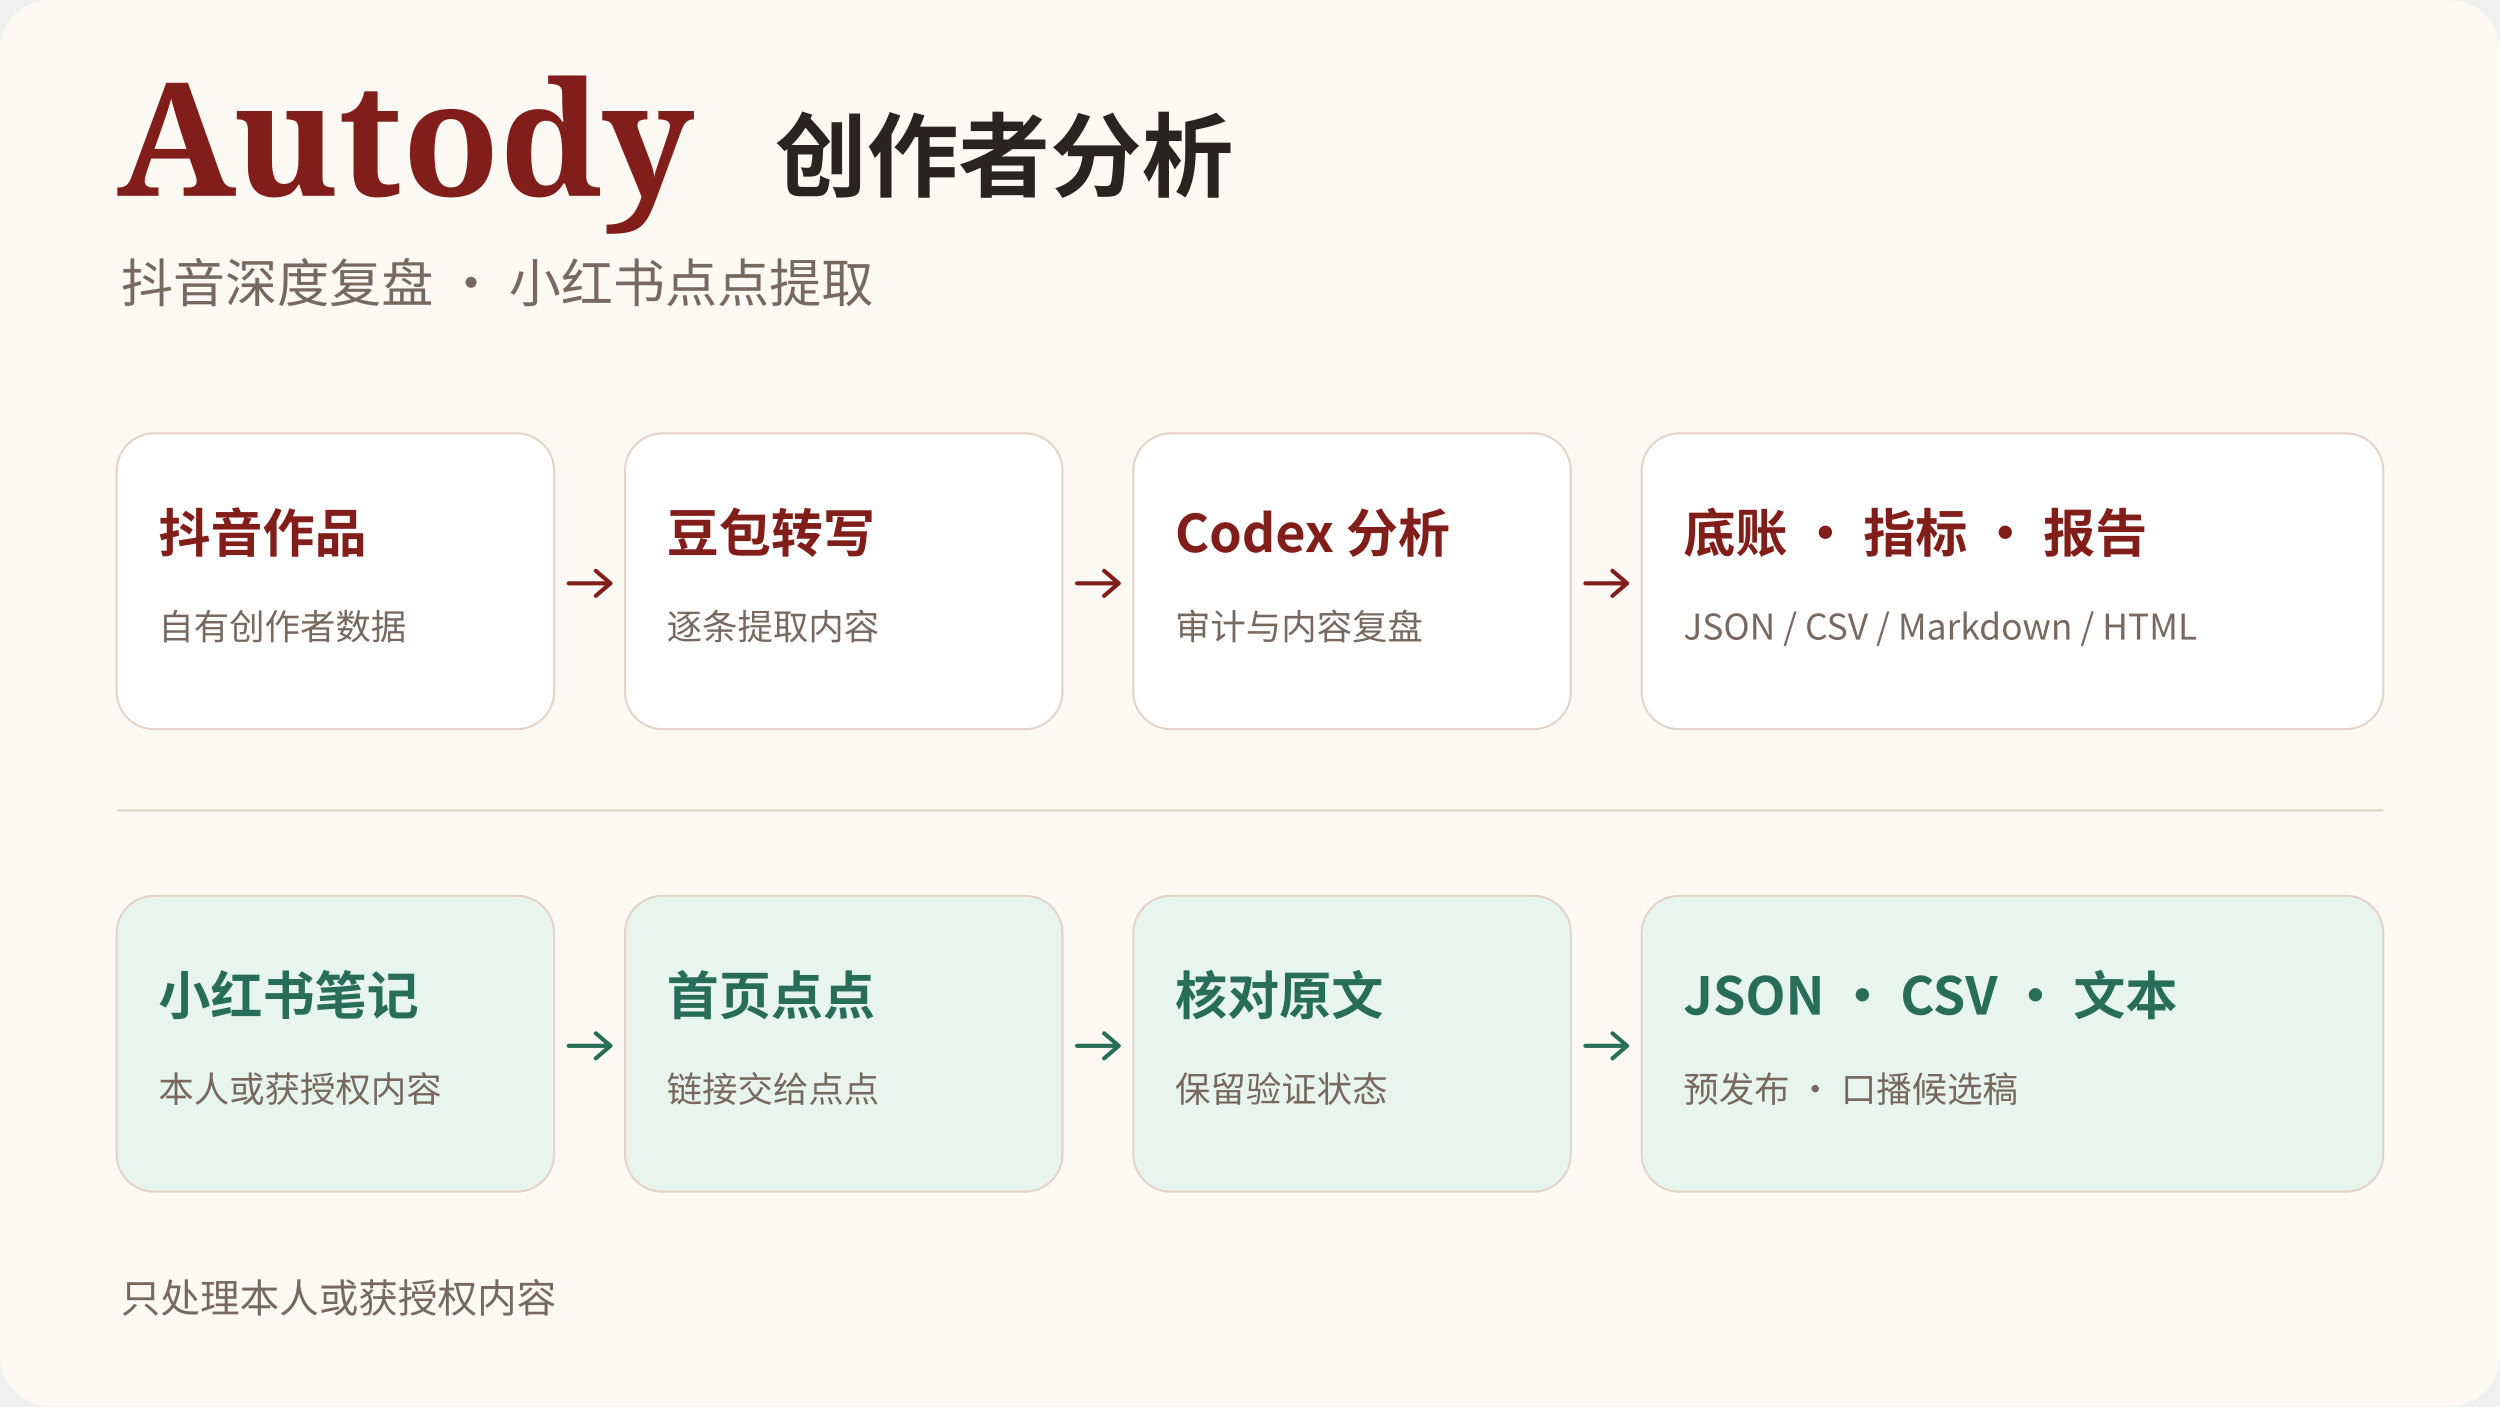
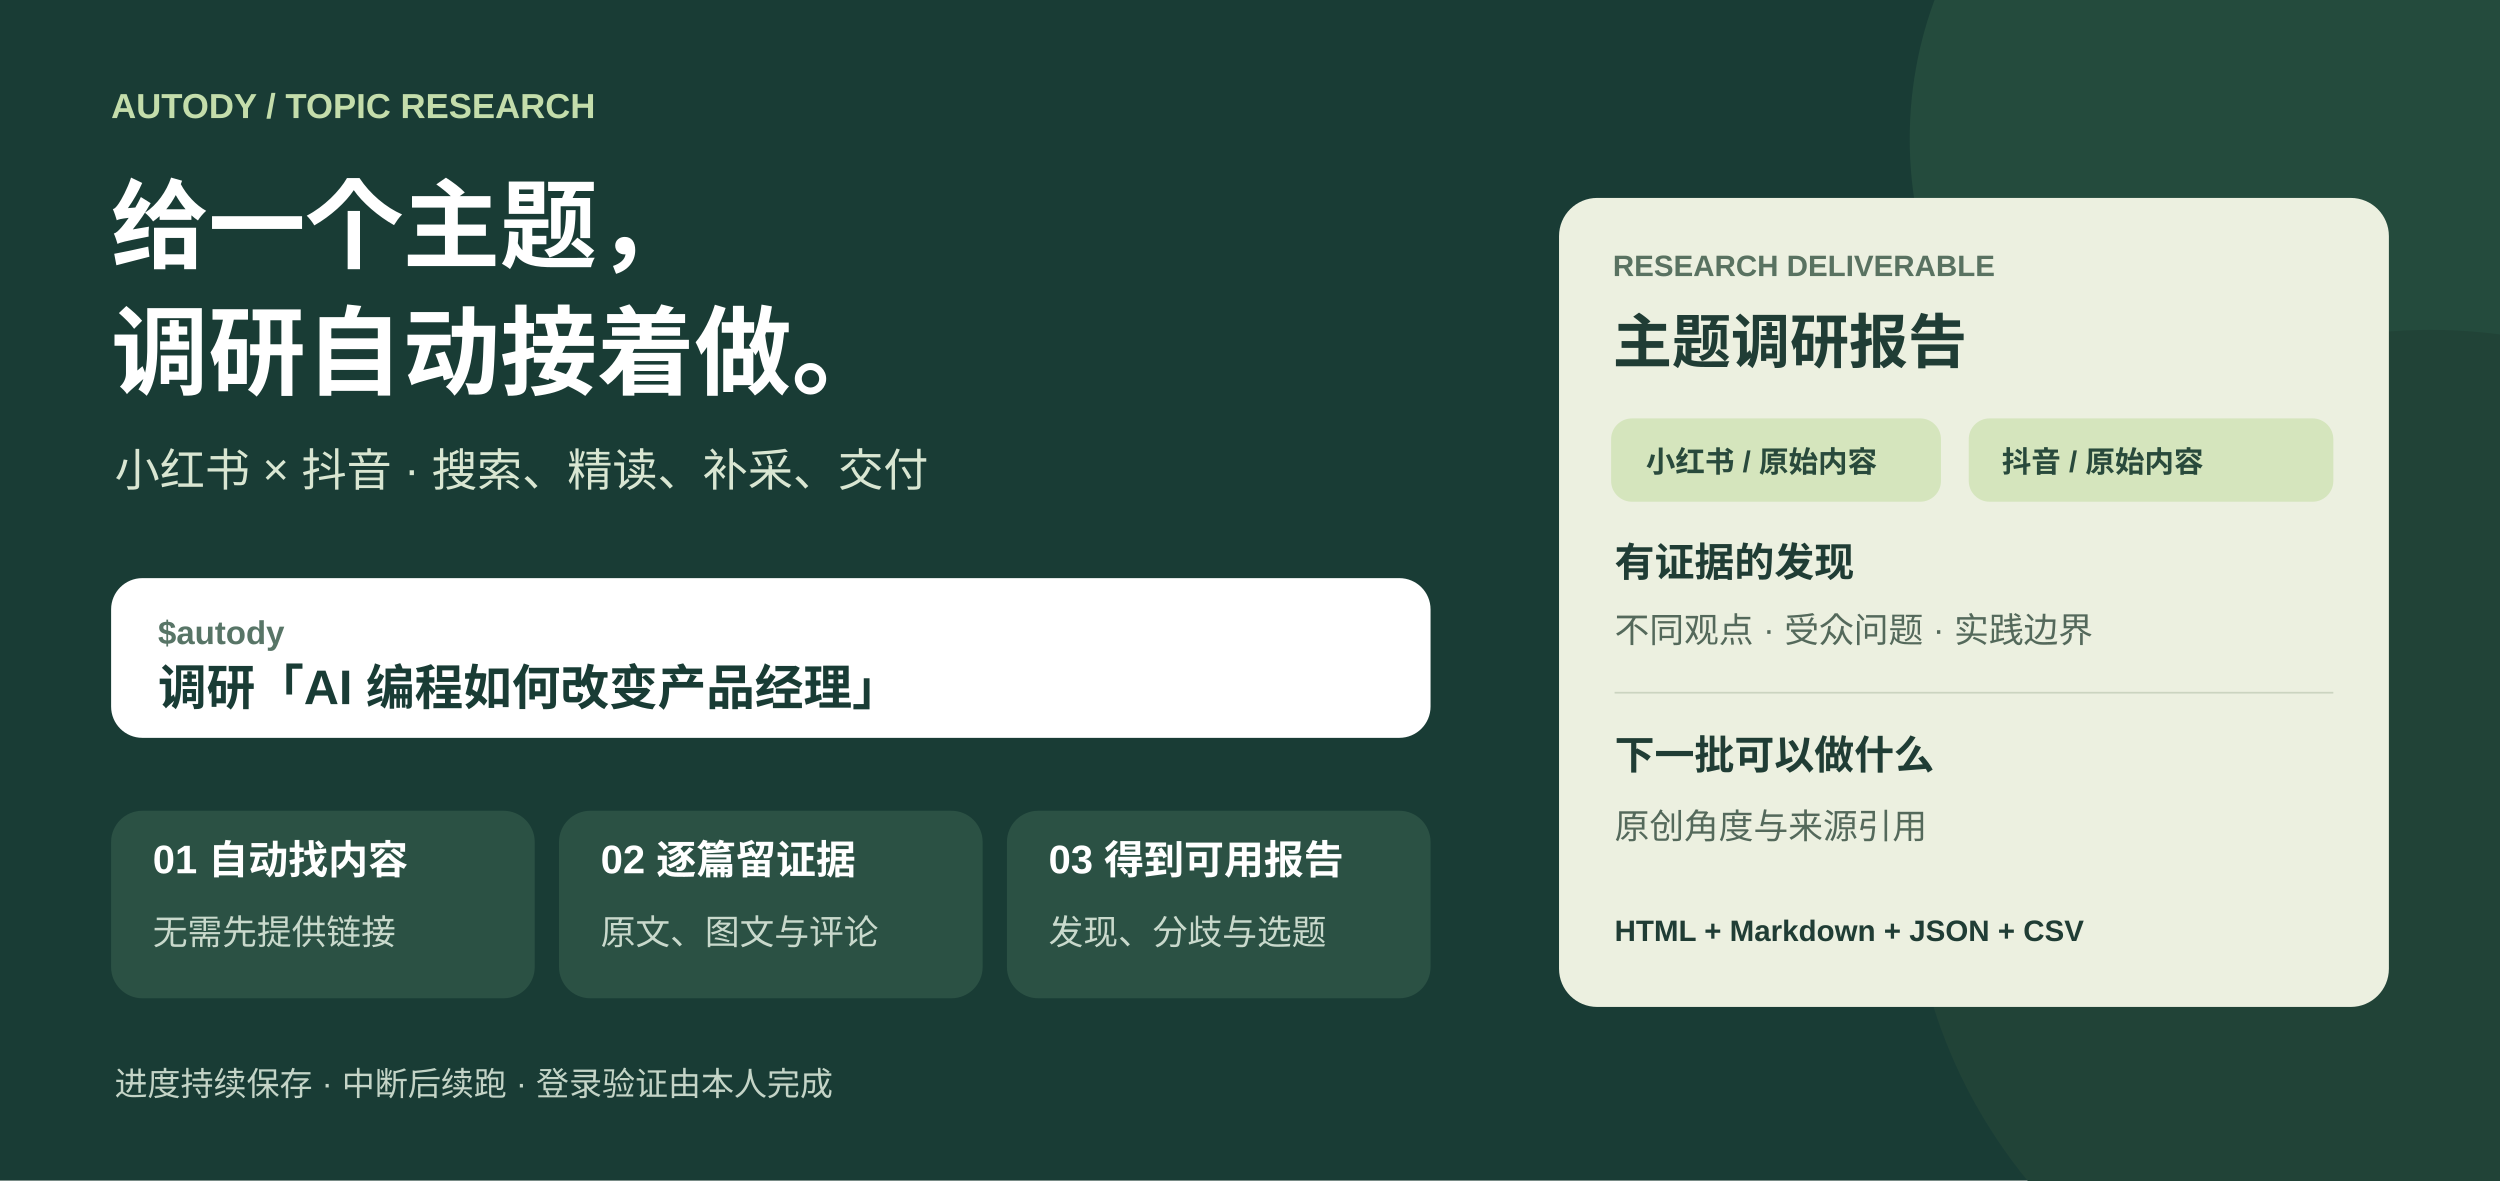
- <svg xmlns="http://www.w3.org/2000/svg" width="1200" height="675" viewBox="0 0 1200 675" role="img" aria-labelledby="title desc">
-   <rect width="1200" height="675" rx="24" fill="#fcf9f4" />
-   <text x="56" y="94" font-family="Georgia, serif" font-size="76" font-weight="700" fill="#821e1a">Autody</text>
-   <text x="372" y="91" font-family="'Microsoft YaHei', 'PingFang SC', 'Noto Sans CJK SC', sans-serif" font-size="44" font-weight="700" fill="#292421">创作者分析</text>
-   <text x="58" y="145" font-family="'Microsoft YaHei', 'PingFang SC', 'Noto Sans CJK SC', sans-serif" font-size="25" font-weight="400" fill="#776960">抖音深度复盘 · 小红书点点提取</text>
-   <rect x="56" y="208" width="210" height="142" rx="18" fill="#ffffff" stroke="#e3d3c9" />
-   <text x="76" y="265" font-family="'Microsoft YaHei', 'PingFang SC', 'Noto Sans CJK SC', sans-serif" font-size="25" font-weight="700" fill="#821e1a">抖音作品</text>
-   <text x="76" y="307" font-family="'Microsoft YaHei', 'PingFang SC', 'Noto Sans CJK SC', sans-serif" font-size="17" font-weight="400" fill="#776960">自有创作者数据</text>
-   <path d="M273 280H293m-7-6 7 6-7 6" fill="none" stroke="#821e1a" stroke-width="2" stroke-linecap="round" stroke-linejoin="round" />
-   <rect x="300" y="208" width="210" height="142" rx="18" fill="#ffffff" stroke="#e3d3c9" />
-   <text x="320" y="265" font-family="'Microsoft YaHei', 'PingFang SC', 'Noto Sans CJK SC', sans-serif" font-size="25" font-weight="700" fill="#821e1a">豆包转写</text>
-   <text x="320" y="307" font-family="'Microsoft YaHei', 'PingFang SC', 'Noto Sans CJK SC', sans-serif" font-size="17" font-weight="400" fill="#776960">逐条提取内容</text>
-   <path d="M517 280H537m-7-6 7 6-7 6" fill="none" stroke="#821e1a" stroke-width="2" stroke-linecap="round" stroke-linejoin="round" />
-   <rect x="544" y="208" width="210" height="142" rx="18" fill="#ffffff" stroke="#e3d3c9" />
-   <text x="564" y="265" font-family="'Microsoft YaHei', 'PingFang SC', 'Noto Sans CJK SC', sans-serif" font-size="25" font-weight="700" fill="#821e1a">Codex 分析</text>
-   <text x="564" y="307" font-family="'Microsoft YaHei', 'PingFang SC', 'Noto Sans CJK SC', sans-serif" font-size="17" font-weight="400" fill="#776960">审计与内容复盘</text>
-   <path d="M761 280H781m-7-6 7 6-7 6" fill="none" stroke="#821e1a" stroke-width="2" stroke-linecap="round" stroke-linejoin="round" />
-   <rect x="788" y="208" width="356" height="142" rx="18" fill="#ffffff" stroke="#e3d3c9" />
-   <text x="808" y="265" font-family="'Microsoft YaHei', 'PingFang SC', 'Noto Sans CJK SC', sans-serif" font-size="25" font-weight="700" fill="#821e1a">底账 · 指标 · 报告</text>
-   <text x="808" y="307" font-family="'Microsoft YaHei', 'PingFang SC', 'Noto Sans CJK SC', sans-serif" font-size="17" font-weight="400" fill="#776960">JSON / CSV / Markdown / HTML</text>
-   <rect x="56" y="430" width="210" height="142" rx="18" fill="#e8f5ee" stroke="#e3d3c9" />
-   <text x="76" y="487" font-family="'Microsoft YaHei', 'PingFang SC', 'Noto Sans CJK SC', sans-serif" font-size="25" font-weight="700" fill="#286d58">小红书笔记</text>
-   <text x="76" y="529" font-family="'Microsoft YaHei', 'PingFang SC', 'Noto Sans CJK SC', sans-serif" font-size="17" font-weight="400" fill="#776960">本人或获授权内容</text>
-   <path d="M273 502H293m-7-6 7 6-7 6" fill="none" stroke="#286d58" stroke-width="2" stroke-linecap="round" stroke-linejoin="round" />
-   <rect x="300" y="430" width="210" height="142" rx="18" fill="#e8f5ee" stroke="#e3d3c9" />
-   <text x="320" y="487" font-family="'Microsoft YaHei', 'PingFang SC', 'Noto Sans CJK SC', sans-serif" font-size="25" font-weight="700" fill="#286d58">首页点点</text>
-   <text x="320" y="529" font-family="'Microsoft YaHei', 'PingFang SC', 'Noto Sans CJK SC', sans-serif" font-size="17" font-weight="400" fill="#776960">链接交给点点</text>
-   <path d="M517 502H537m-7-6 7 6-7 6" fill="none" stroke="#286d58" stroke-width="2" stroke-linecap="round" stroke-linejoin="round" />
-   <rect x="544" y="430" width="210" height="142" rx="18" fill="#e8f5ee" stroke="#e3d3c9" />
-   <text x="564" y="487" font-family="'Microsoft YaHei', 'PingFang SC', 'Noto Sans CJK SC', sans-serif" font-size="25" font-weight="700" fill="#286d58">核对原文</text>
-   <text x="564" y="529" font-family="'Microsoft YaHei', 'PingFang SC', 'Noto Sans CJK SC', sans-serif" font-size="17" font-weight="400" fill="#776960">保留验证状态</text>
-   <path d="M761 502H781m-7-6 7 6-7 6" fill="none" stroke="#286d58" stroke-width="2" stroke-linecap="round" stroke-linejoin="round" />
-   <rect x="788" y="430" width="356" height="142" rx="18" fill="#e8f5ee" stroke="#e3d3c9" />
-   <text x="808" y="487" font-family="'Microsoft YaHei', 'PingFang SC', 'Noto Sans CJK SC', sans-serif" font-size="25" font-weight="700" fill="#286d58">JSON · CSV · 文本</text>
-   <text x="808" y="529" font-family="'Microsoft YaHei', 'PingFang SC', 'Noto Sans CJK SC', sans-serif" font-size="17" font-weight="400" fill="#776960">预发布 · 口播候选稿</text>
-   <path d="M56 389H1144" fill="none" stroke="#e3d3c9" />
-   <text x="58" y="630" font-family="'Microsoft YaHei', 'PingFang SC', 'Noto Sans CJK SC', sans-serif" font-size="19" font-weight="400" fill="#776960">只处理本人或获授权内容</text>
+ <svg xmlns="http://www.w3.org/2000/svg" width="1440" height="680" viewBox="0 0 1440 680" role="img" aria-label="Autody 一个主题自动调研双平台">
+   <defs>
+     <marker id="a" viewBox="0 0 10 10" refX="9" refY="5" markerWidth="7" markerHeight="7" orient="auto">
+       <path d="M0 0L10 5L0 10z" fill="#749080" />
+     </marker>
+   </defs>
+   <rect width="1440" height="680" fill="#f4f2e9" />
+   <g font-family="'Microsoft YaHei','PingFang SC',Arial,sans-serif">
+     <rect x="0" y="0" width="1440" height="680" rx="0" fill="#193c35" />
+     <circle cx="1330" cy="80" r="230" fill="#244b3d" />
+     <circle cx="1400" cy="490" r="300" fill="#214337" />
+     <text x="64" y="68" font-size="20" fill="#c4ddab" font-weight="600">AUTODY  /  TOPIC RESEARCH</text>
+     <text x="64" y="150" font-size="56" fill="#fff" font-weight="700">给一个主题，</text>
+     <text x="64" y="223" font-size="56" fill="#fff" font-weight="700">调研自动接着做。</text>
+     <text x="66" y="280" font-size="26" fill="#d9e6d2" font-weight="400">小红书 × 抖音 · 搜索、精读、补采、交付</text>
+     <rect x="64" y="333" width="760" height="92" rx="18" fill="#fff" />
+     <text x="91" y="371" font-size="19" fill="#587567" font-weight="600">$autody</text>
+     <text x="91" y="406" font-size="28" fill="#193c35" font-weight="600">调研「AI 编程如何改变产品经理」</text>
+     <rect x="64" y="467" width="244" height="108" rx="18" fill="#2b5144" />
+     <text x="88" y="503" font-size="23" fill="#fff" font-weight="600">01  自动找内容</text>
+     <text x="88" y="544" font-size="20" fill="#c9d9cc" font-weight="400">无需先提供链接</text>
+     <rect x="322" y="467" width="244" height="108" rx="18" fill="#2b5144" />
+     <text x="346" y="503" font-size="23" fill="#fff" font-weight="600">02  逐篇留证据</text>
+     <text x="346" y="544" font-size="20" fill="#c9d9cc" font-weight="400">原文、图文与评论</text>
+     <rect x="580" y="467" width="244" height="108" rx="18" fill="#2b5144" />
+     <text x="604" y="503" font-size="23" fill="#fff" font-weight="600">03  得到可用报告</text>
+     <text x="604" y="544" font-size="20" fill="#c9d9cc" font-weight="400">发现、分歧与选题</text>
+     <rect x="898" y="114" width="478" height="466" rx="22" fill="#ecf0e0" />
+     <text x="929" y="159" font-size="17" fill="#597261" font-weight="600">RESEARCH DELIVERABLE</text>
+     <text x="929" y="209" font-size="34" fill="#203d35" font-weight="700">主题调研报告</text>
+     <rect x="928" y="241" width="190" height="48" rx="12" fill="#d5e5bd" />
+     <text x="948" y="272" font-size="17" fill="#294a3c" font-weight="600">小红书 / 原始内容</text>
+     <rect x="1134" y="241" width="210" height="48" rx="12" fill="#d5e5bd" />
+     <text x="1153" y="272" font-size="17" fill="#294a3c" font-weight="600">抖音 / 原始内容</text>
+     <text x="930" y="332" font-size="23" fill="#203d35" font-weight="600">有证据的发现</text>
+     <text x="930" y="370" font-size="20" fill="#54695b" font-weight="400">不同观点 · 受众问题 · 实践边界</text>
+     <path d="M930 399H1344" stroke="#cbd4c0" />
+     <text x="930" y="443" font-size="23" fill="#203d35" font-weight="600">下一批可以做什么</text>
+     <text x="930" y="483" font-size="20" fill="#54695b" font-weight="400">原创角度与来源引用</text>
+     <text x="930" y="542" font-size="17" fill="#203d35" font-weight="600">HTML  +  Markdown  +  JSON  +  CSV</text>
+     <text x="66" y="631" font-size="19" fill="#c4d4c7" font-weight="400">进度持续保存  ·  中断后续跑  ·  登录验证由本人完成</text>
+   </g>
</svg>
